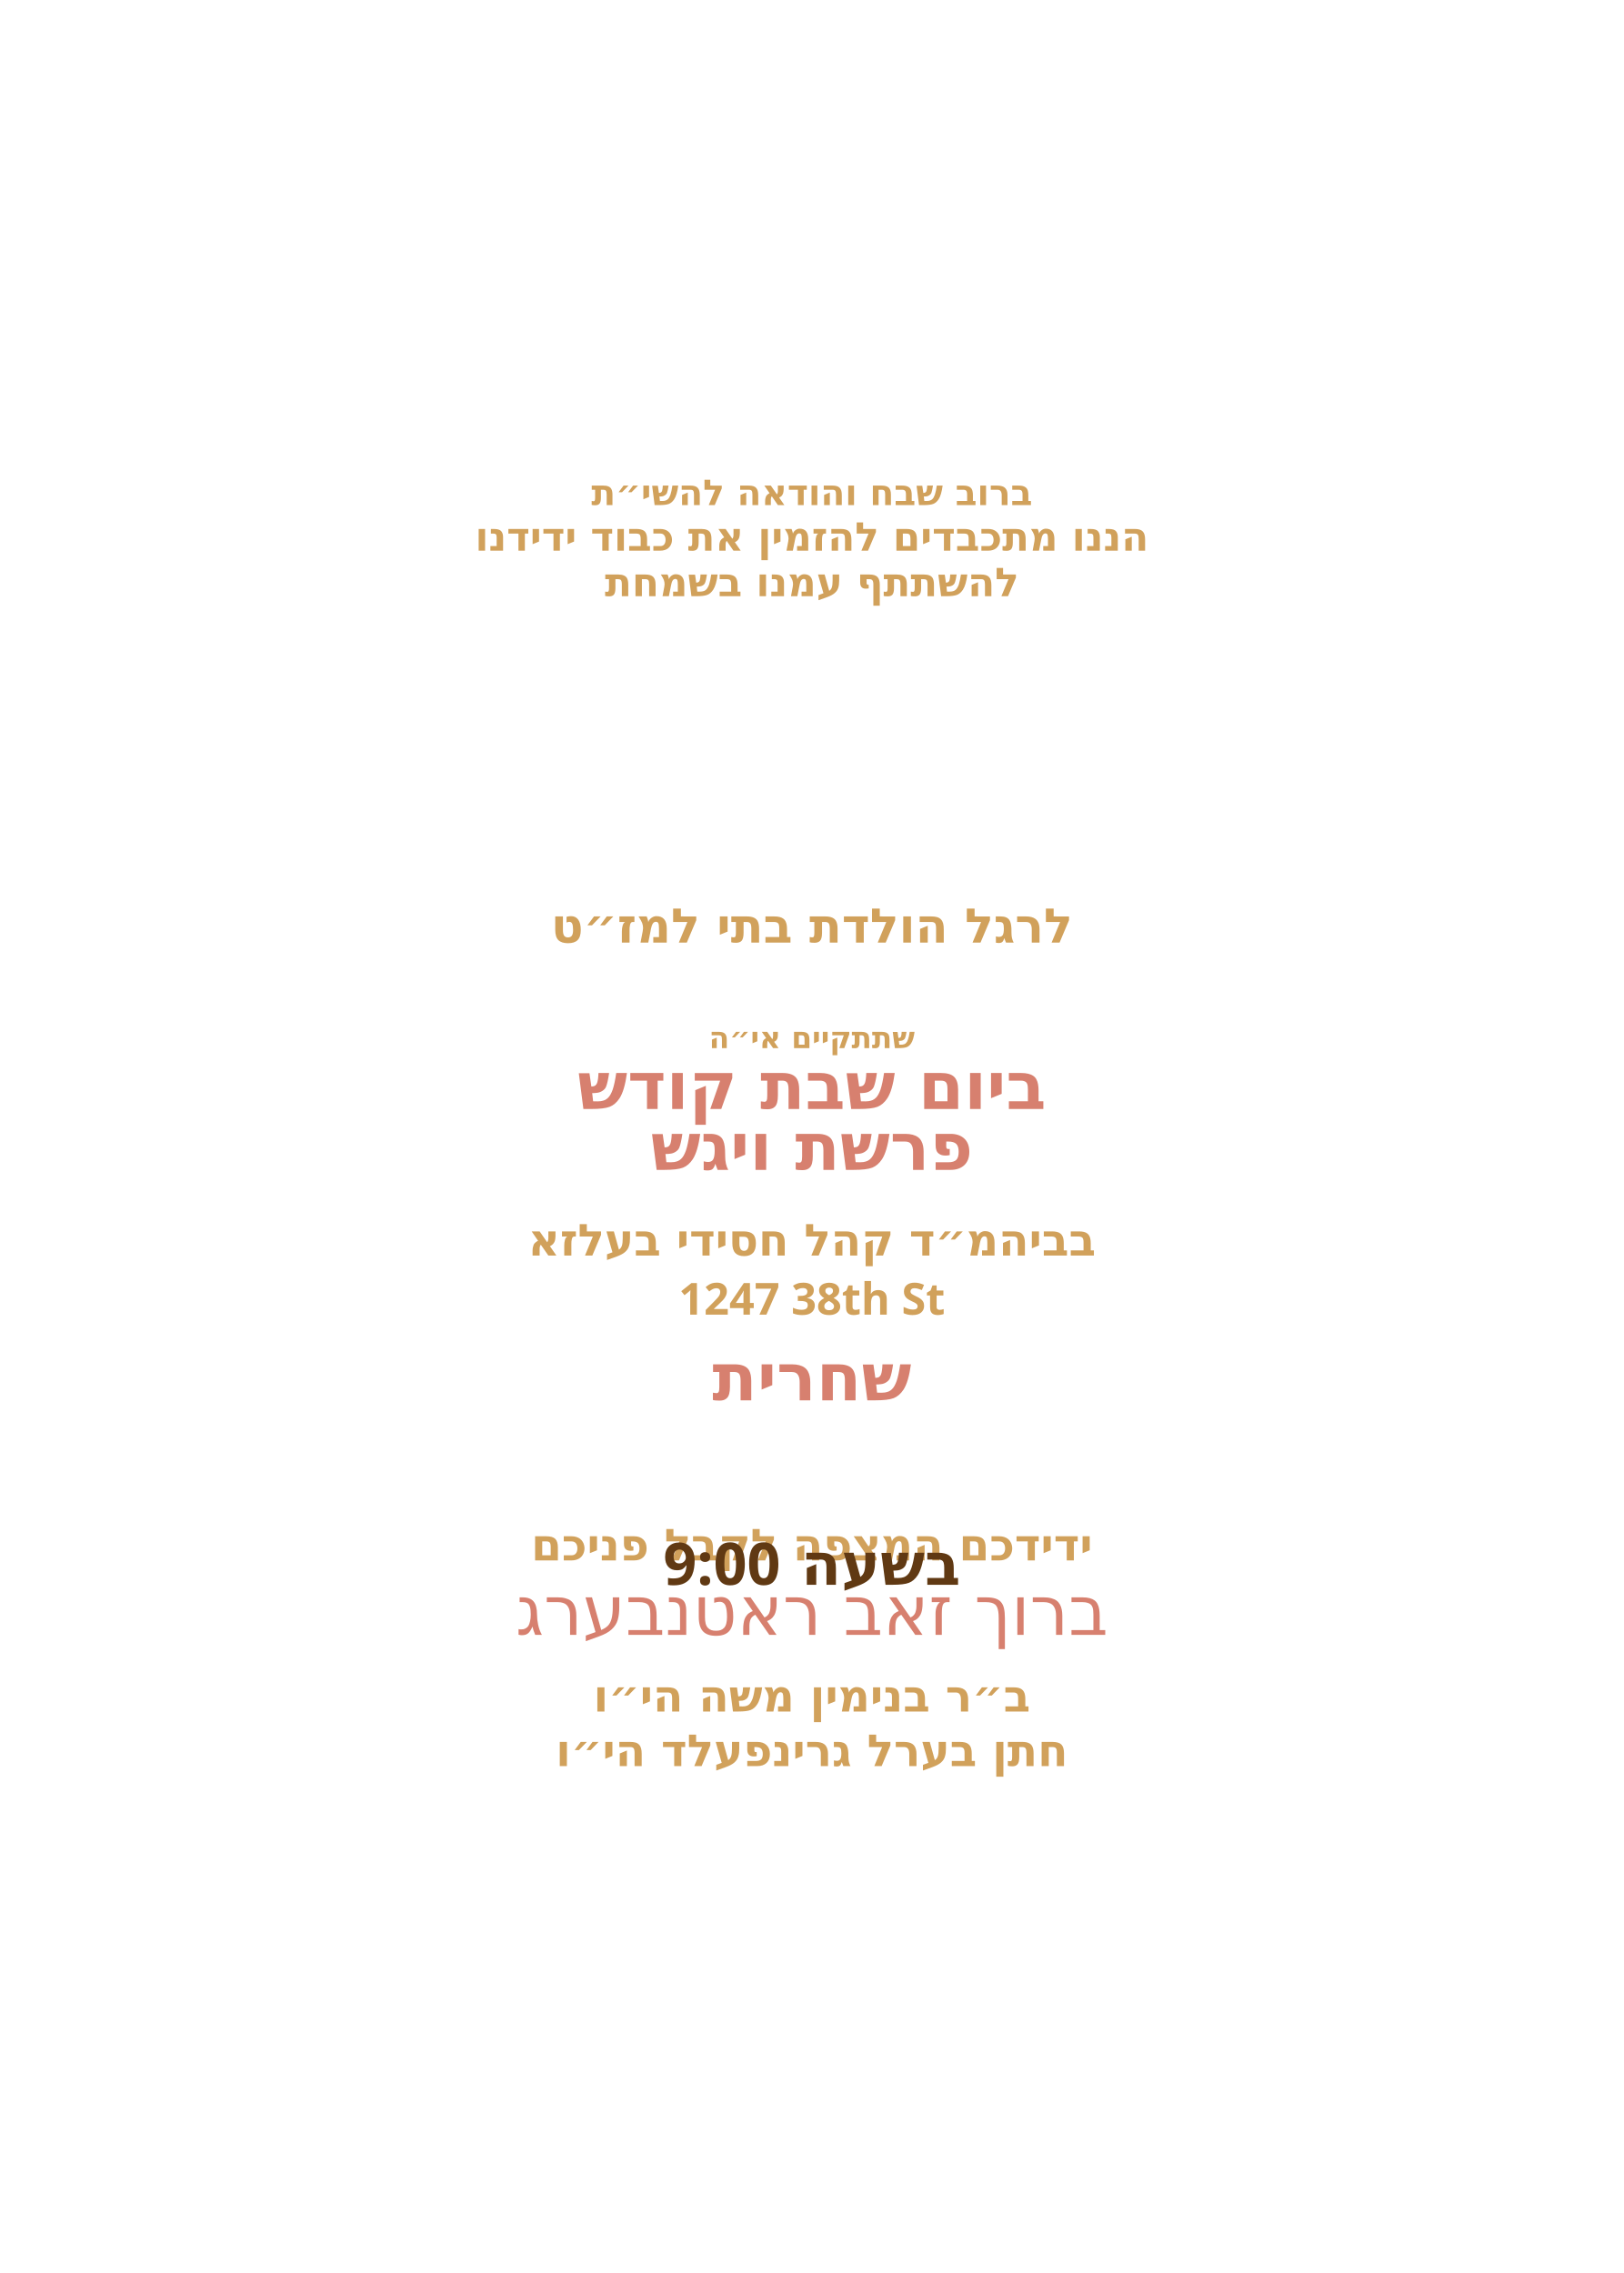
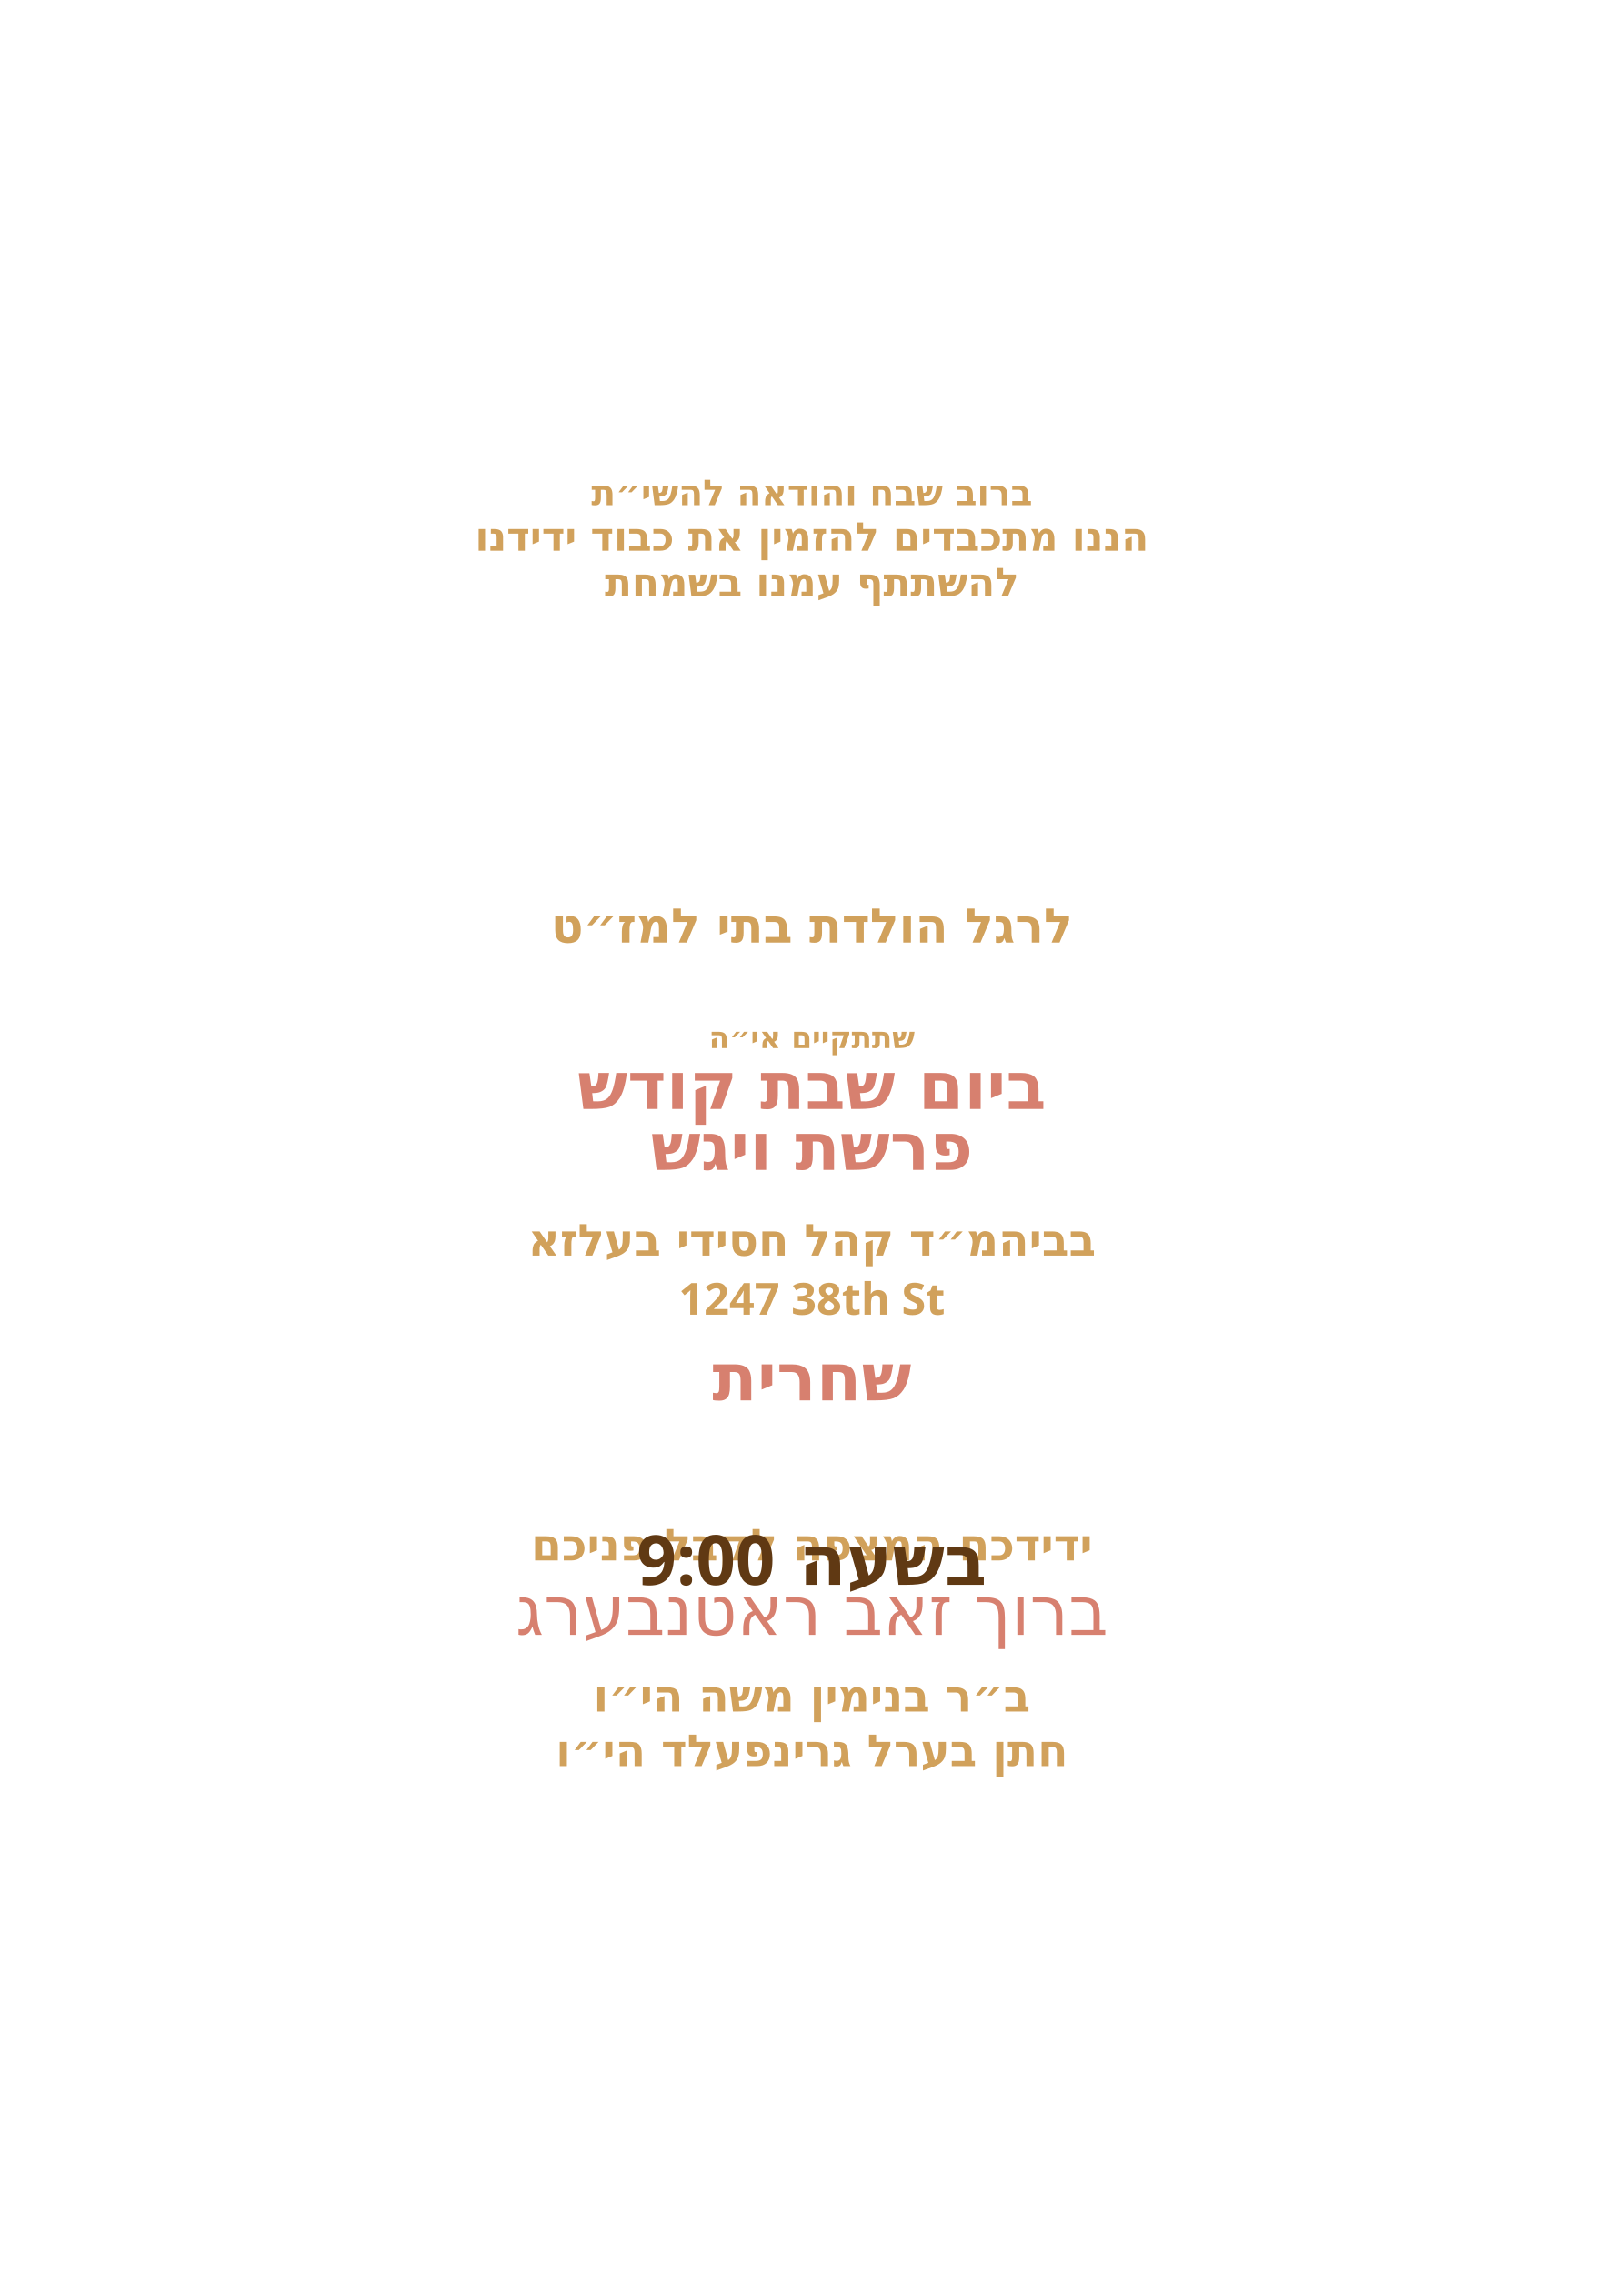
<svg xmlns="http://www.w3.org/2000/svg" id="Layer_1" data-name="Layer 1" viewBox="0 0 360 504">
  <g id="text6">
    <text transform="translate(180 112)" text-anchor="middle" fill="#d1a15b" font-family="Heebo" font-size="7.9" font-weight="700">
      <tspan x="0" y="0">ברוב שבח והודאה להשי״ת</tspan>
    </text>
  </g>
  <g id="text5">
    <text transform="translate(180 122.1)" text-anchor="middle" fill="#d1a15b" font-family="Heebo" font-size="8.8" font-weight="700">
      <tspan x="0" y="0">הננו מתכבדים להזמין את כבוד ידידנו</tspan>
    </text>
  </g>
  <g id="text4">
    <text transform="translate(180 132.2)" text-anchor="middle" fill="#d1a15b" font-family="Heebo" font-size="8.8" font-weight="700">
      <tspan x="0" y="0">להשתתף עמנו בשמחת</tspan>
    </text>
  </g>
  <g id="text3">
    <text transform="translate(180 209)" text-anchor="middle" fill="#d1a15b" font-family="Heebo" font-size="10.6" font-weight="700">
      <tspan x="0" y="0">לרגל הולדת בתי למז״ט</tspan>
    </text>
  </g>
  <g id="text2">
    <text transform="translate(180 232.4)" text-anchor="middle" fill="#d1a15b" font-family="Heebo" font-size="6.6" font-weight="700">
      <tspan x="0" y="0">שתתקיים אי״ה</tspan>
    </text>
  </g>
  <g id="day*">
    <text transform="translate(180 245.9)" text-anchor="middle" fill="#d7806f" font-family="Heebo" font-size="14.6" font-weight="700">
      <tspan x="0" y="0">ביום שבת קודש</tspan>
    </text>
  </g>
  <g id="parasha*">
    <text transform="translate(180 259.4)" text-anchor="middle" fill="#d7806f" font-family="Heebo" font-size="14.6" font-weight="700">
      <tspan x="0" y="0">פרשת ויגש</tspan>
    </text>
  </g>
  <g id="location*">
    <text transform="translate(180 278.4)" text-anchor="middle" fill="#d1a15b" font-family="Heebo" font-size="9.8" font-weight="700">
      <tspan x="0" y="0">בביהמ״ד קהל חסידי בעלזא</tspan>
    </text>
  </g>
  <g id="street*">
    <text transform="translate(180 291.5)" text-anchor="middle" fill="#d1a15b" font-family="Heebo" font-size="9.8" font-weight="700">
      <tspan x="0" y="0">1247 38th St</tspan>
    </text>
  </g>
  <g id="time*">
    <text transform="translate(180 310.5)" text-anchor="middle" fill="#d7806f" font-family="Heebo" font-size="14.6" font-weight="700">
      <tspan x="0" y="0">שחרית</tspan>
    </text>
  </g>
  <g id="greeting">
    <text transform="translate(180 346)" text-anchor="middle" fill="#d1a15b" font-family="Heebo" font-size="9.8" font-weight="700">
      <tspan x="0" y="0">ידידכם המצפה לקבל פניכם</tspan>
    </text>
  </g>
  <g id="host_name*">
    <text transform="translate(180 362.5)" text-anchor="middle" fill="#d7806f" font-family="Playpen Sans Hebrew" font-size="15.2" font-weight="400">
      <tspan x="0" y="0">ברוך זאב ראטנבערג</tspan>
    </text>
  </g>
  <g id="father_name_2*">
    <text transform="translate(180 379.5)" text-anchor="middle" fill="#d1a15b" font-family="Heebo" font-size="9.8" font-weight="700">
      <tspan x="0" y="0">ב״ר בנימין משה הי״ו</tspan>
    </text>
  </g>
  <g id="father_name_1*">
    <text transform="translate(180 391.6)" text-anchor="middle" fill="#d1a15b" font-family="Heebo" font-size="9.8" font-weight="700">
      <tspan x="0" y="0">חתן בערל גרינפעלד הי״ו</tspan>
    </text>
  </g>
  <g id="shachrit_time">
-     <text font-family="Heebo" font-size="13" font-weight="700" fill="#603913" text-anchor="middle" transform="translate(180 351.4)">
+     <text font-family="Heebo" font-size="15.3" font-weight="700" fill="#603913" text-anchor="middle" transform="translate(180 351.4)">
      <tspan x="0">בשעה 9:00</tspan>
    </text>
  </g>
</svg>
